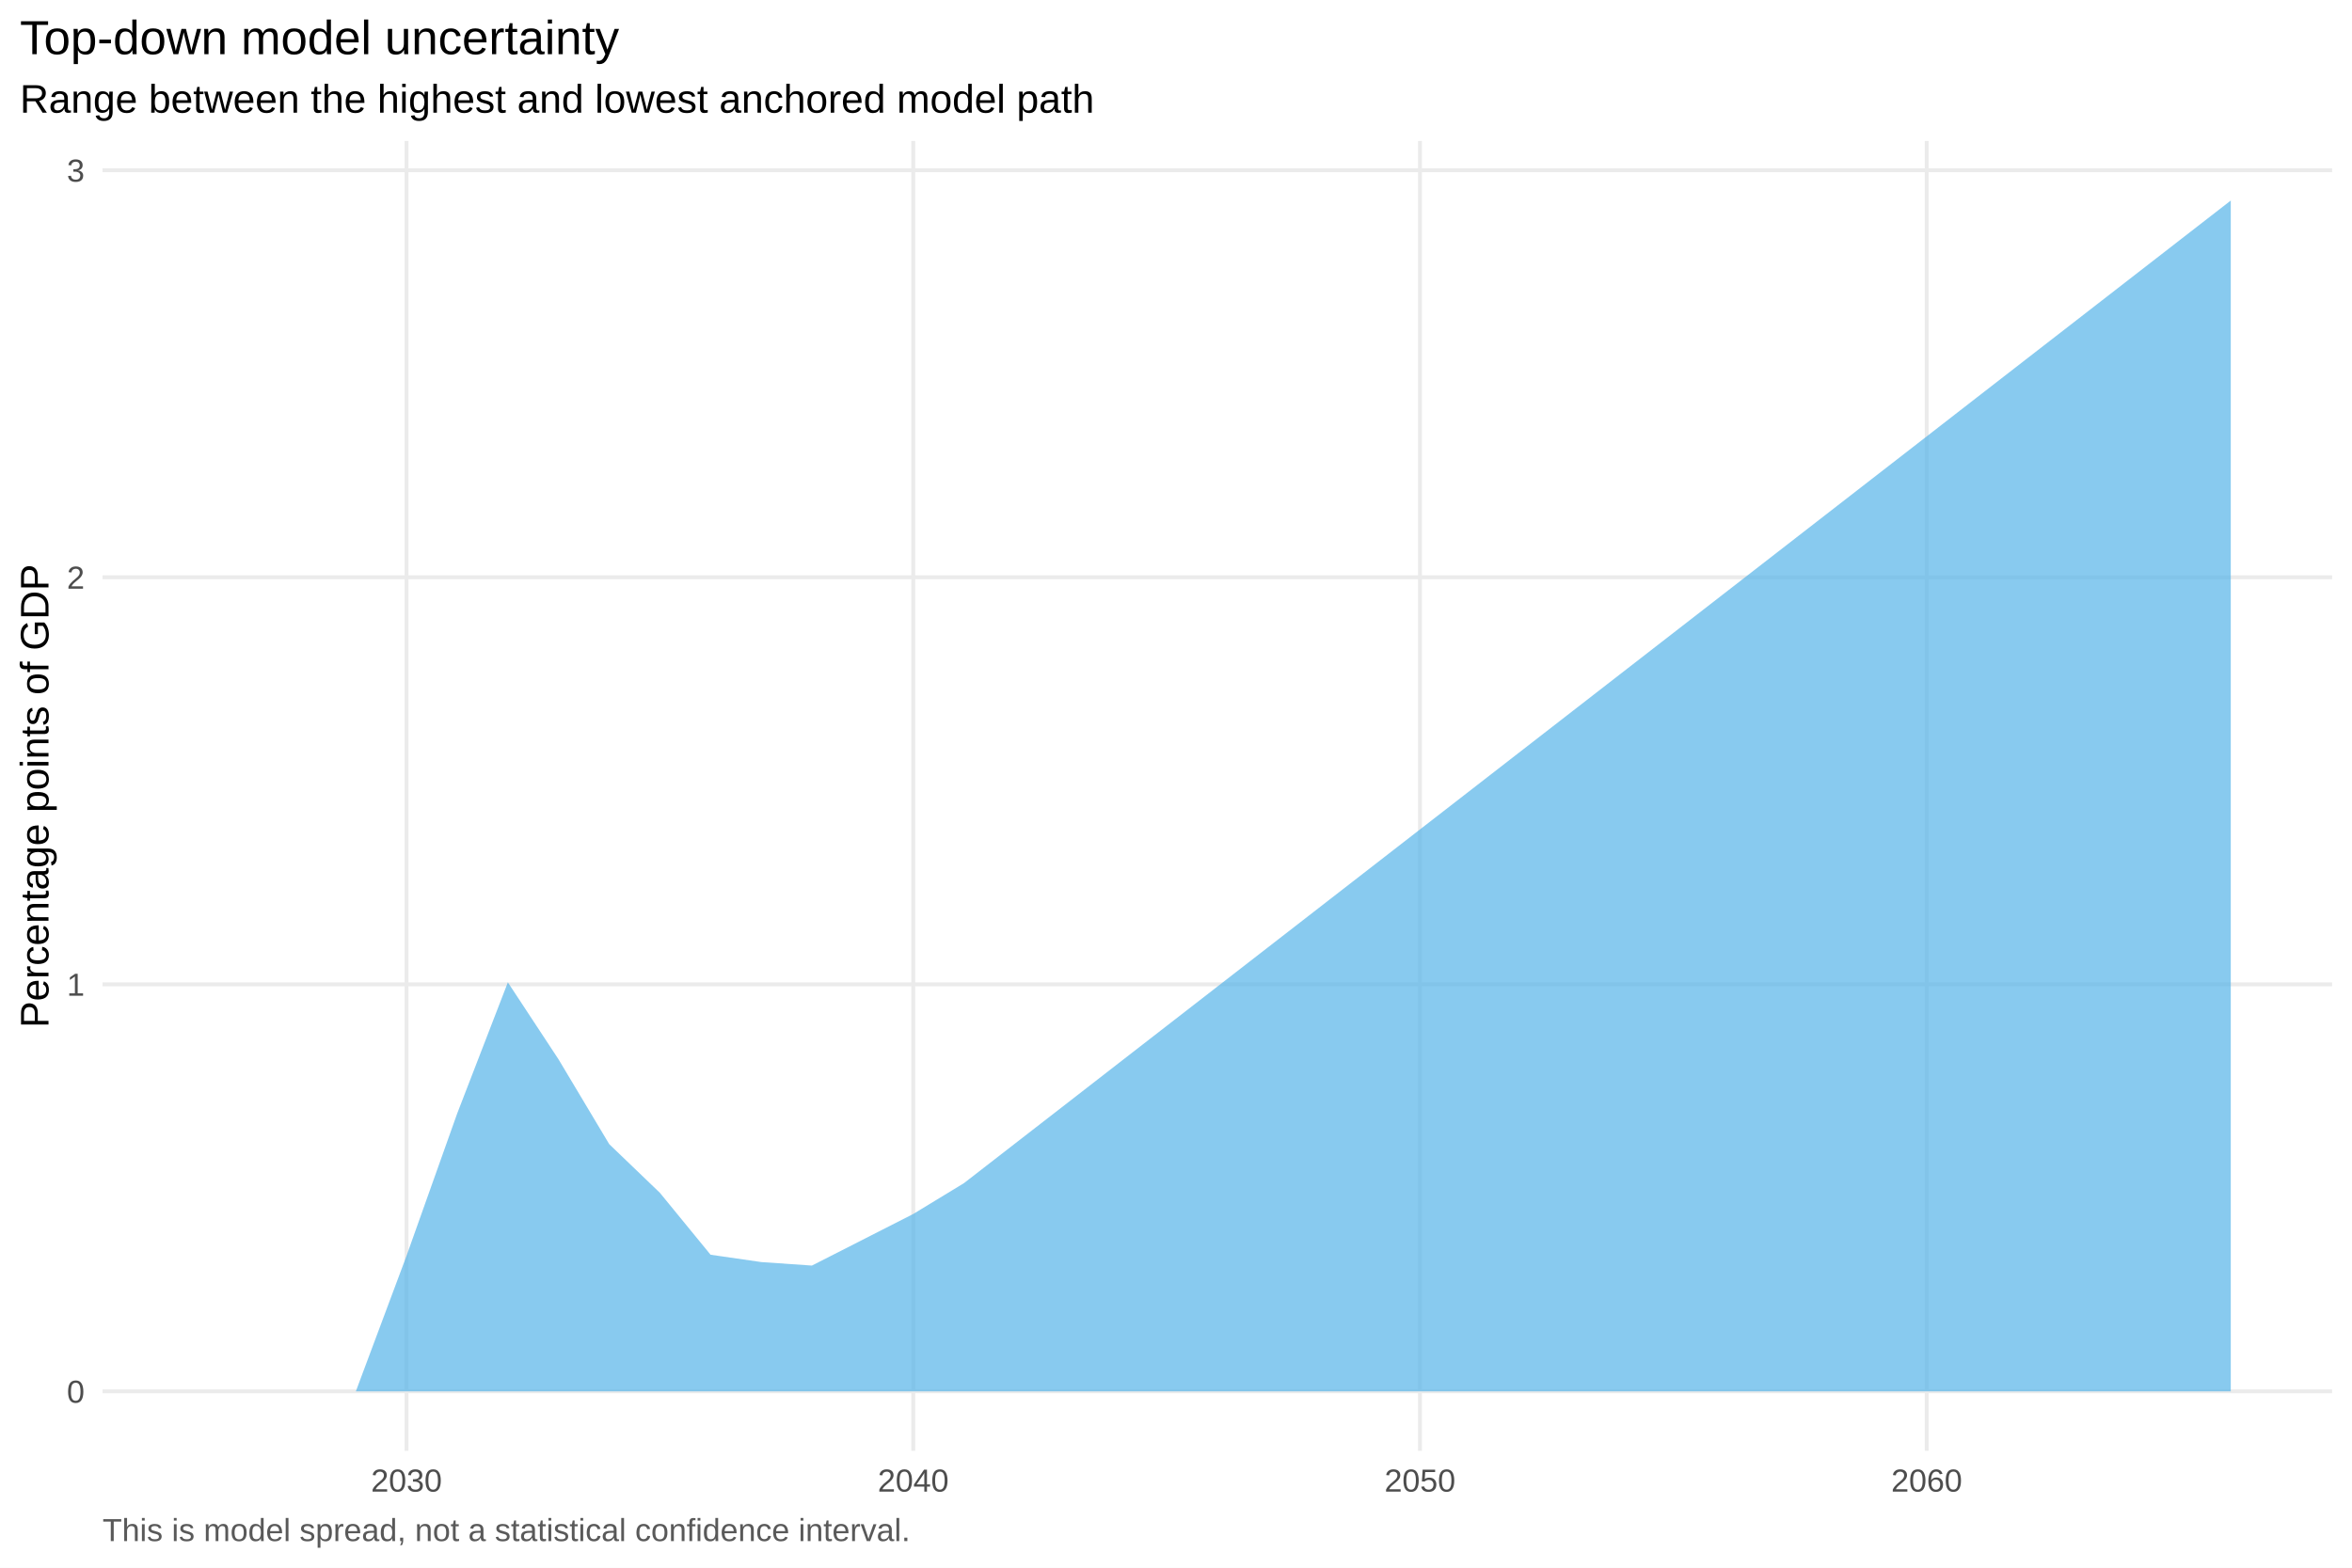
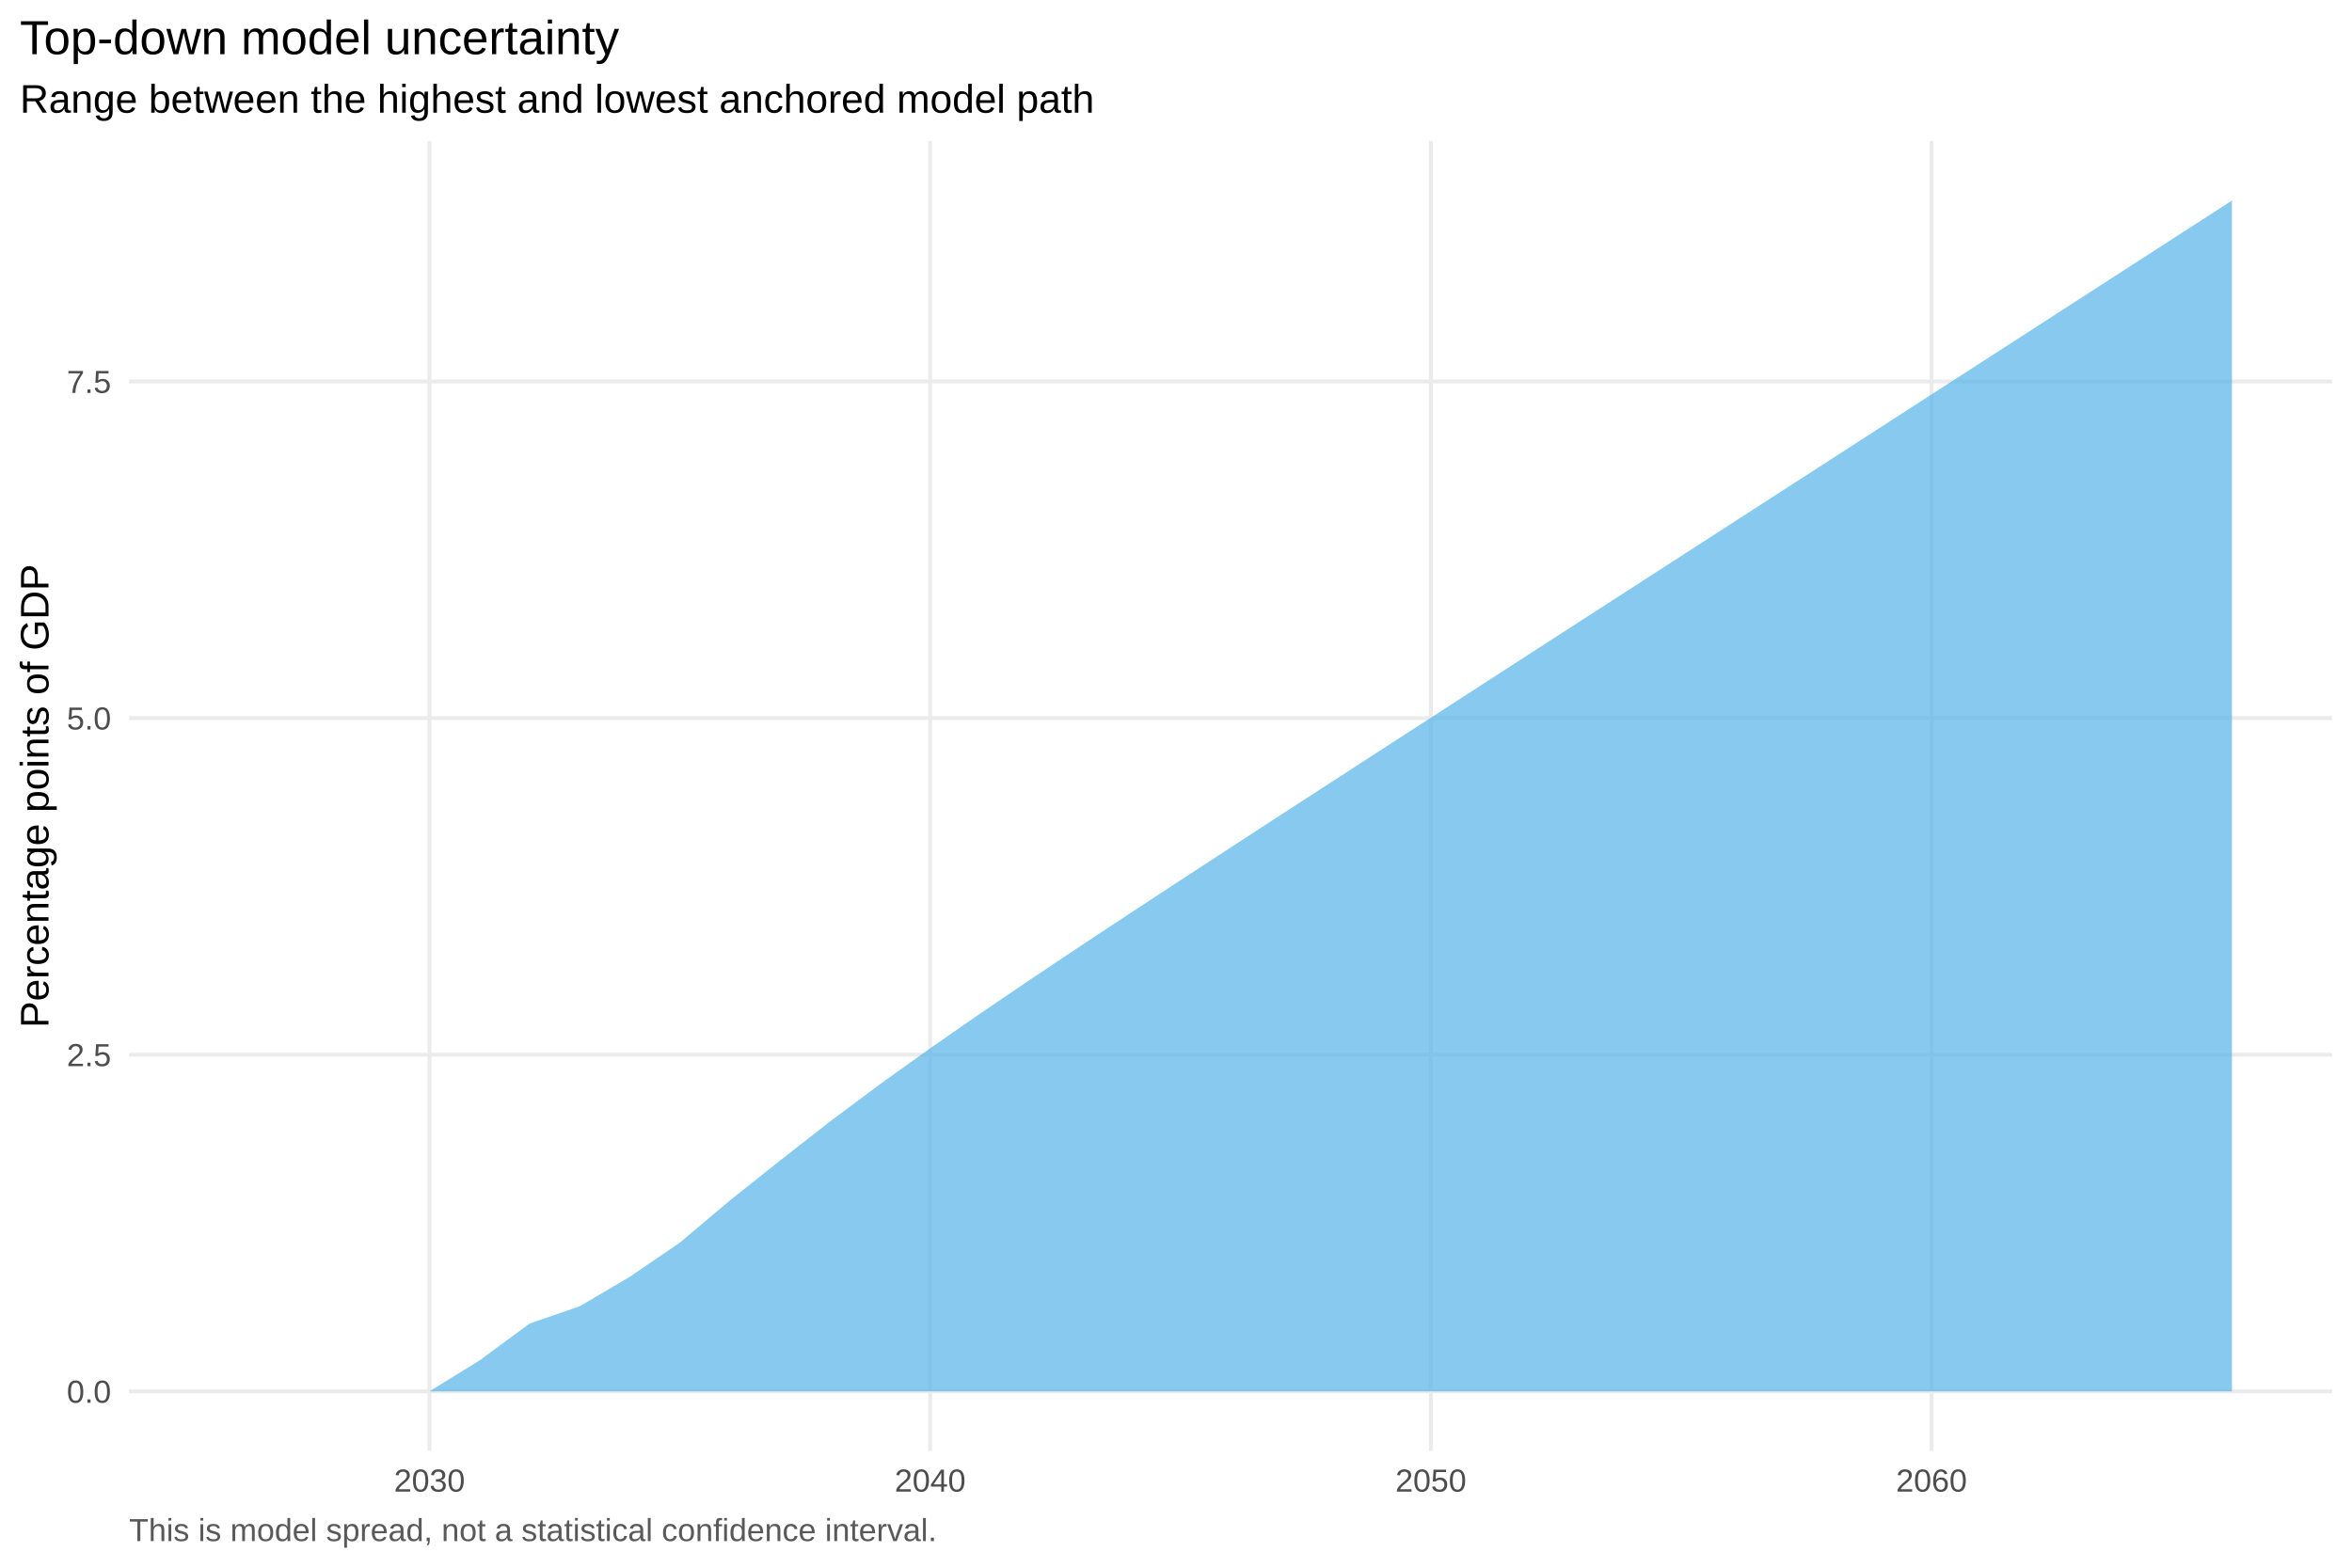
<svg xmlns="http://www.w3.org/2000/svg" width="648.00pt" height="432.00pt" viewBox="0 0 648.00 432.00">
  <g class="svglite">
    <defs>
      <style type="text/css">
    .svglite line, .svglite polyline, .svglite polygon, .svglite path, .svglite rect, .svglite circle {
      fill: none;
      stroke: #000000;
      stroke-linecap: round;
      stroke-linejoin: round;
      stroke-miterlimit: 10.00;
    }
    .svglite text {
      white-space: pre;
    }
    .svglite g.glyphgroup path {
      fill: inherit;
      stroke: none;
    }
  </style>
    </defs>
    <rect width="100%" height="100%" style="stroke: none; fill: #FFFFFF;" />
    <defs>
      <clipPath id="cpMC4wMHw2NDguMDB8MC4wMHw0MzIuMDA=">
        <rect x="0.00" y="0.00" width="648.00" height="432.00" />
      </clipPath>
    </defs>
    <g clip-path="url(#cpMC4wMHw2NDguMDB8MC4wMHw0MzIuMDA=)">
-       <rect x="0.00" y="0" width="648.00" height="432.00" style="stroke-width: 1.07; stroke: none; fill: #FFFFFF;" />
+       <rect x="-0" y="0" width="648.00" height="432.00" style="stroke-width: 1.07; stroke: none; fill: #FFFFFF;" />
    </g>
    <defs>
-       <clipPath id="cpMjguMjR8NjQyLjUyfDM4Ljg1fDM5OS44MQ==">
-         <rect x="28.24" y="38.85" width="614.28" height="360.96" />
+       <clipPath id="cpMzUuNTZ8NjQyLjUyfDM4Ljg1fDM5OS44MQ==">
+         <rect x="35.56" y="38.85" width="606.96" height="360.96" />
      </clipPath>
    </defs>
-     <g clip-path="url(#cpMjguMjR8NjQyLjUyfDM4Ljg1fDM5OS44MQ==)">
-       <polyline points="28.24,383.40 642.52,383.40 " style="stroke-width: 1.07; stroke: #EBEBEB; stroke-linecap: butt;" />
-       <polyline points="28.24,271.24 642.52,271.24 " style="stroke-width: 1.07; stroke: #EBEBEB; stroke-linecap: butt;" />
-       <polyline points="28.24,159.08 642.52,159.08 " style="stroke-width: 1.07; stroke: #EBEBEB; stroke-linecap: butt;" />
-       <polyline points="28.24,46.91 642.52,46.91 " style="stroke-width: 1.07; stroke: #EBEBEB; stroke-linecap: butt;" />
-       <polyline points="112.00,399.81 112.00,38.85 " style="stroke-width: 1.07; stroke: #EBEBEB; stroke-linecap: butt;" />
-       <polyline points="251.61,399.81 251.61,38.85 " style="stroke-width: 1.07; stroke: #EBEBEB; stroke-linecap: butt;" />
-       <polyline points="391.22,399.81 391.22,38.85 " style="stroke-width: 1.07; stroke: #EBEBEB; stroke-linecap: butt;" />
-       <polyline points="530.83,399.81 530.83,38.85 " style="stroke-width: 1.07; stroke: #EBEBEB; stroke-linecap: butt;" />
-       <polygon points="56.16,383.40 70.12,383.40 84.08,383.40 98.04,383.40 112.00,346.06 125.96,306.84 139.92,270.70 153.89,291.93 167.85,315.29 181.81,328.70 195.77,345.76 209.73,347.78 223.69,348.75 237.65,341.64 251.61,334.53 265.57,326.04 279.53,315.21 293.50,304.38 307.46,293.54 321.42,282.71 335.38,271.88 349.34,261.05 363.30,250.22 377.26,239.39 391.22,228.56 405.18,217.73 419.14,206.90 433.11,196.06 447.07,185.23 461.03,174.40 474.99,163.57 488.95,152.74 502.91,141.91 516.87,131.08 530.83,120.25 544.79,109.41 558.75,98.58 572.72,87.75 586.68,76.92 600.64,66.09 614.60,55.26 614.60,383.40 600.64,383.40 586.68,383.40 572.72,383.40 558.75,383.40 544.79,383.40 530.83,383.40 516.87,383.40 502.91,383.40 488.95,383.40 474.99,383.40 461.03,383.40 447.07,383.40 433.11,383.40 419.14,383.40 405.18,383.40 391.22,383.40 377.26,383.40 363.30,383.40 349.34,383.40 335.38,383.40 321.42,383.40 307.46,383.40 293.50,383.40 279.53,383.40 265.57,383.40 251.61,383.40 237.65,383.40 223.69,383.40 209.73,383.40 195.77,383.40 181.81,383.40 167.85,383.40 153.89,383.40 139.92,383.40 125.96,383.40 112.00,383.40 98.04,383.40 84.08,383.40 70.12,383.40 56.16,383.40 " style="stroke-width: 0.00; stroke: none; stroke-linecap: butt; fill: #56B4E9; fill-opacity: 0.70;" />
-       <polyline points="56.16,383.40 70.12,383.40 84.08,383.40 98.04,383.40 112.00,346.06 125.96,306.84 139.92,270.70 153.89,291.93 167.85,315.29 181.81,328.70 195.77,345.76 209.73,347.78 223.69,348.75 237.65,341.64 251.61,334.53 265.57,326.04 279.53,315.21 293.50,304.38 307.46,293.54 321.42,282.71 335.38,271.88 349.34,261.05 363.30,250.22 377.26,239.39 391.22,228.56 405.18,217.73 419.14,206.90 433.11,196.06 447.07,185.23 461.03,174.40 474.99,163.57 488.95,152.74 502.91,141.91 516.87,131.08 530.83,120.25 544.79,109.41 558.75,98.58 572.72,87.75 586.68,76.92 600.64,66.09 614.60,55.26 " style="stroke-width: 1.07; stroke: none; stroke-linecap: butt;" />
+     <g clip-path="url(#cpMzUuNTZ8NjQyLjUyfDM4Ljg1fDM5OS44MQ==)">
+       <polyline points="35.56,383.40 642.52,383.40 " style="stroke-width: 1.07; stroke: #EBEBEB; stroke-linecap: butt;" />
+       <polyline points="35.56,290.64 642.52,290.64 " style="stroke-width: 1.07; stroke: #EBEBEB; stroke-linecap: butt;" />
+       <polyline points="35.56,197.88 642.52,197.88 " style="stroke-width: 1.07; stroke: #EBEBEB; stroke-linecap: butt;" />
+       <polyline points="35.56,105.12 642.52,105.12 " style="stroke-width: 1.07; stroke: #EBEBEB; stroke-linecap: butt;" />
+       <polyline points="118.33,399.81 118.33,38.85 " style="stroke-width: 1.07; stroke: #EBEBEB; stroke-linecap: butt;" />
+       <polyline points="256.28,399.81 256.28,38.85 " style="stroke-width: 1.07; stroke: #EBEBEB; stroke-linecap: butt;" />
+       <polyline points="394.22,399.81 394.22,38.85 " style="stroke-width: 1.07; stroke: #EBEBEB; stroke-linecap: butt;" />
+       <polyline points="532.16,399.81 532.16,38.85 " style="stroke-width: 1.07; stroke: #EBEBEB; stroke-linecap: butt;" />
+       <polygon points="63.15,383.40 76.95,383.40 90.74,383.40 104.54,383.40 118.33,383.40 132.13,374.88 145.92,364.72 159.71,359.97 173.51,351.84 187.30,342.43 201.10,330.80 214.89,319.82 228.69,309.04 242.48,298.74 256.28,288.86 270.07,279.29 283.86,269.93 297.66,260.71 311.45,251.60 325.25,242.55 339.04,233.55 352.84,224.57 366.63,215.63 380.43,206.69 394.22,197.77 408.01,188.85 421.81,179.93 435.60,171.02 449.40,162.12 463.19,153.21 476.99,144.30 490.78,135.40 504.58,126.49 518.37,117.59 532.16,108.68 545.96,99.78 559.75,90.88 573.55,81.97 587.34,73.07 601.14,64.16 614.93,55.26 614.93,383.40 601.14,383.40 587.34,383.40 573.55,383.40 559.75,383.40 545.96,383.40 532.16,383.40 518.37,383.40 504.58,383.40 490.78,383.40 476.99,383.40 463.19,383.40 449.40,383.40 435.60,383.40 421.81,383.40 408.01,383.40 394.22,383.40 380.43,383.40 366.63,383.40 352.84,383.40 339.04,383.40 325.25,383.40 311.45,383.40 297.66,383.40 283.86,383.40 270.07,383.40 256.28,383.40 242.48,383.40 228.69,383.40 214.89,383.40 201.10,383.40 187.30,383.40 173.51,383.40 159.71,383.40 145.92,383.40 132.13,383.40 118.33,383.40 104.54,383.40 90.74,383.40 76.95,383.40 63.15,383.40 " style="stroke-width: 0.00; stroke: none; stroke-linecap: butt; fill: #56B4E9; fill-opacity: 0.70;" />
+       <polyline points="63.15,383.40 76.95,383.40 90.74,383.40 104.54,383.40 118.33,383.40 132.13,374.88 145.92,364.72 159.71,359.97 173.51,351.84 187.30,342.43 201.10,330.80 214.89,319.82 228.69,309.04 242.48,298.74 256.28,288.86 270.07,279.29 283.86,269.93 297.66,260.71 311.45,251.60 325.25,242.55 339.04,233.55 352.84,224.57 366.63,215.63 380.43,206.69 394.22,197.77 408.01,188.85 421.81,179.93 435.60,171.02 449.40,162.12 463.19,153.21 476.99,144.30 490.78,135.40 504.58,126.49 518.37,117.59 532.16,108.68 545.96,99.78 559.75,90.88 573.55,81.97 587.34,73.07 601.14,64.16 614.93,55.26 " style="stroke-width: 1.07; stroke: none; stroke-linecap: butt;" />
    </g>
    <g clip-path="url(#cpMC4wMHw2NDguMDB8MC4wMHw0MzIuMDA=)">
-       <text x="23.31" y="386.55" text-anchor="end" style="font-size: 8.80px;fill: #4D4D4D; font-family: &quot;Arial&quot;;" textLength="4.89px" lengthAdjust="spacingAndGlyphs">0</text>
-       <text x="23.31" y="274.39" text-anchor="end" style="font-size: 8.80px;fill: #4D4D4D; font-family: &quot;Arial&quot;;" textLength="4.89px" lengthAdjust="spacingAndGlyphs">1</text>
-       <text x="23.31" y="162.23" text-anchor="end" style="font-size: 8.80px;fill: #4D4D4D; font-family: &quot;Arial&quot;;" textLength="4.89px" lengthAdjust="spacingAndGlyphs">2</text>
-       <text x="23.31" y="50.06" text-anchor="end" style="font-size: 8.80px;fill: #4D4D4D; font-family: &quot;Arial&quot;;" textLength="4.89px" lengthAdjust="spacingAndGlyphs">3</text>
-       <text x="112.00" y="411.04" text-anchor="middle" style="font-size: 8.80px;fill: #4D4D4D; font-family: &quot;Arial&quot;;" textLength="19.56px" lengthAdjust="spacingAndGlyphs">2030</text>
-       <text x="251.61" y="411.04" text-anchor="middle" style="font-size: 8.80px;fill: #4D4D4D; font-family: &quot;Arial&quot;;" textLength="19.56px" lengthAdjust="spacingAndGlyphs">2040</text>
-       <text x="391.22" y="411.04" text-anchor="middle" style="font-size: 8.80px;fill: #4D4D4D; font-family: &quot;Arial&quot;;" textLength="19.56px" lengthAdjust="spacingAndGlyphs">2050</text>
-       <text x="530.83" y="411.04" text-anchor="middle" style="font-size: 8.80px;fill: #4D4D4D; font-family: &quot;Arial&quot;;" textLength="19.56px" lengthAdjust="spacingAndGlyphs">2060</text>
+       <text x="30.63" y="386.55" text-anchor="end" style="font-size: 8.80px;fill: #4D4D4D; font-family: &quot;Arial&quot;;" textLength="12.22px" lengthAdjust="spacingAndGlyphs">0.0</text>
+       <text x="30.63" y="293.79" text-anchor="end" style="font-size: 8.80px;fill: #4D4D4D; font-family: &quot;Arial&quot;;" textLength="12.22px" lengthAdjust="spacingAndGlyphs">2.5</text>
+       <text x="30.63" y="201.03" text-anchor="end" style="font-size: 8.80px;fill: #4D4D4D; font-family: &quot;Arial&quot;;" textLength="12.22px" lengthAdjust="spacingAndGlyphs">5.0</text>
+       <text x="30.63" y="108.27" text-anchor="end" style="font-size: 8.80px;fill: #4D4D4D; font-family: &quot;Arial&quot;;" textLength="12.22px" lengthAdjust="spacingAndGlyphs">7.5</text>
+       <text x="118.33" y="411.04" text-anchor="middle" style="font-size: 8.80px;fill: #4D4D4D; font-family: &quot;Arial&quot;;" textLength="19.56px" lengthAdjust="spacingAndGlyphs">2030</text>
+       <text x="256.28" y="411.04" text-anchor="middle" style="font-size: 8.80px;fill: #4D4D4D; font-family: &quot;Arial&quot;;" textLength="19.56px" lengthAdjust="spacingAndGlyphs">2040</text>
+       <text x="394.22" y="411.04" text-anchor="middle" style="font-size: 8.80px;fill: #4D4D4D; font-family: &quot;Arial&quot;;" textLength="19.56px" lengthAdjust="spacingAndGlyphs">2050</text>
+       <text x="532.16" y="411.04" text-anchor="middle" style="font-size: 8.80px;fill: #4D4D4D; font-family: &quot;Arial&quot;;" textLength="19.56px" lengthAdjust="spacingAndGlyphs">2060</text>
      <text transform="translate(13.36,219.33) rotate(-90)" text-anchor="middle" style="font-size: 11.00px; font-family: &quot;Arial&quot;;" textLength="127.91px" lengthAdjust="spacingAndGlyphs">Percentage points of GDP</text>
      <text x="5.48" y="31.05" style="font-size: 11.00px; font-family: &quot;Arial&quot;;" textLength="296.25px" lengthAdjust="spacingAndGlyphs">Range between the highest and lowest anchored model path</text>
      <text x="5.48" y="14.93" style="font-size: 13.20px; font-family: &quot;Arial&quot;;" textLength="164.84px" lengthAdjust="spacingAndGlyphs">Top-down model uncertainty</text>
-       <text x="28.24" y="424.67" style="font-size: 8.80px;fill: #595959; font-family: &quot;Arial&quot;;" textLength="222.38px" lengthAdjust="spacingAndGlyphs">This is model spread, not a statistical confidence interval.</text>
+       <text x="35.56" y="424.67" style="font-size: 8.80px;fill: #595959; font-family: &quot;Arial&quot;;" textLength="222.38px" lengthAdjust="spacingAndGlyphs">This is model spread, not a statistical confidence interval.</text>
    </g>
  </g>
</svg>
